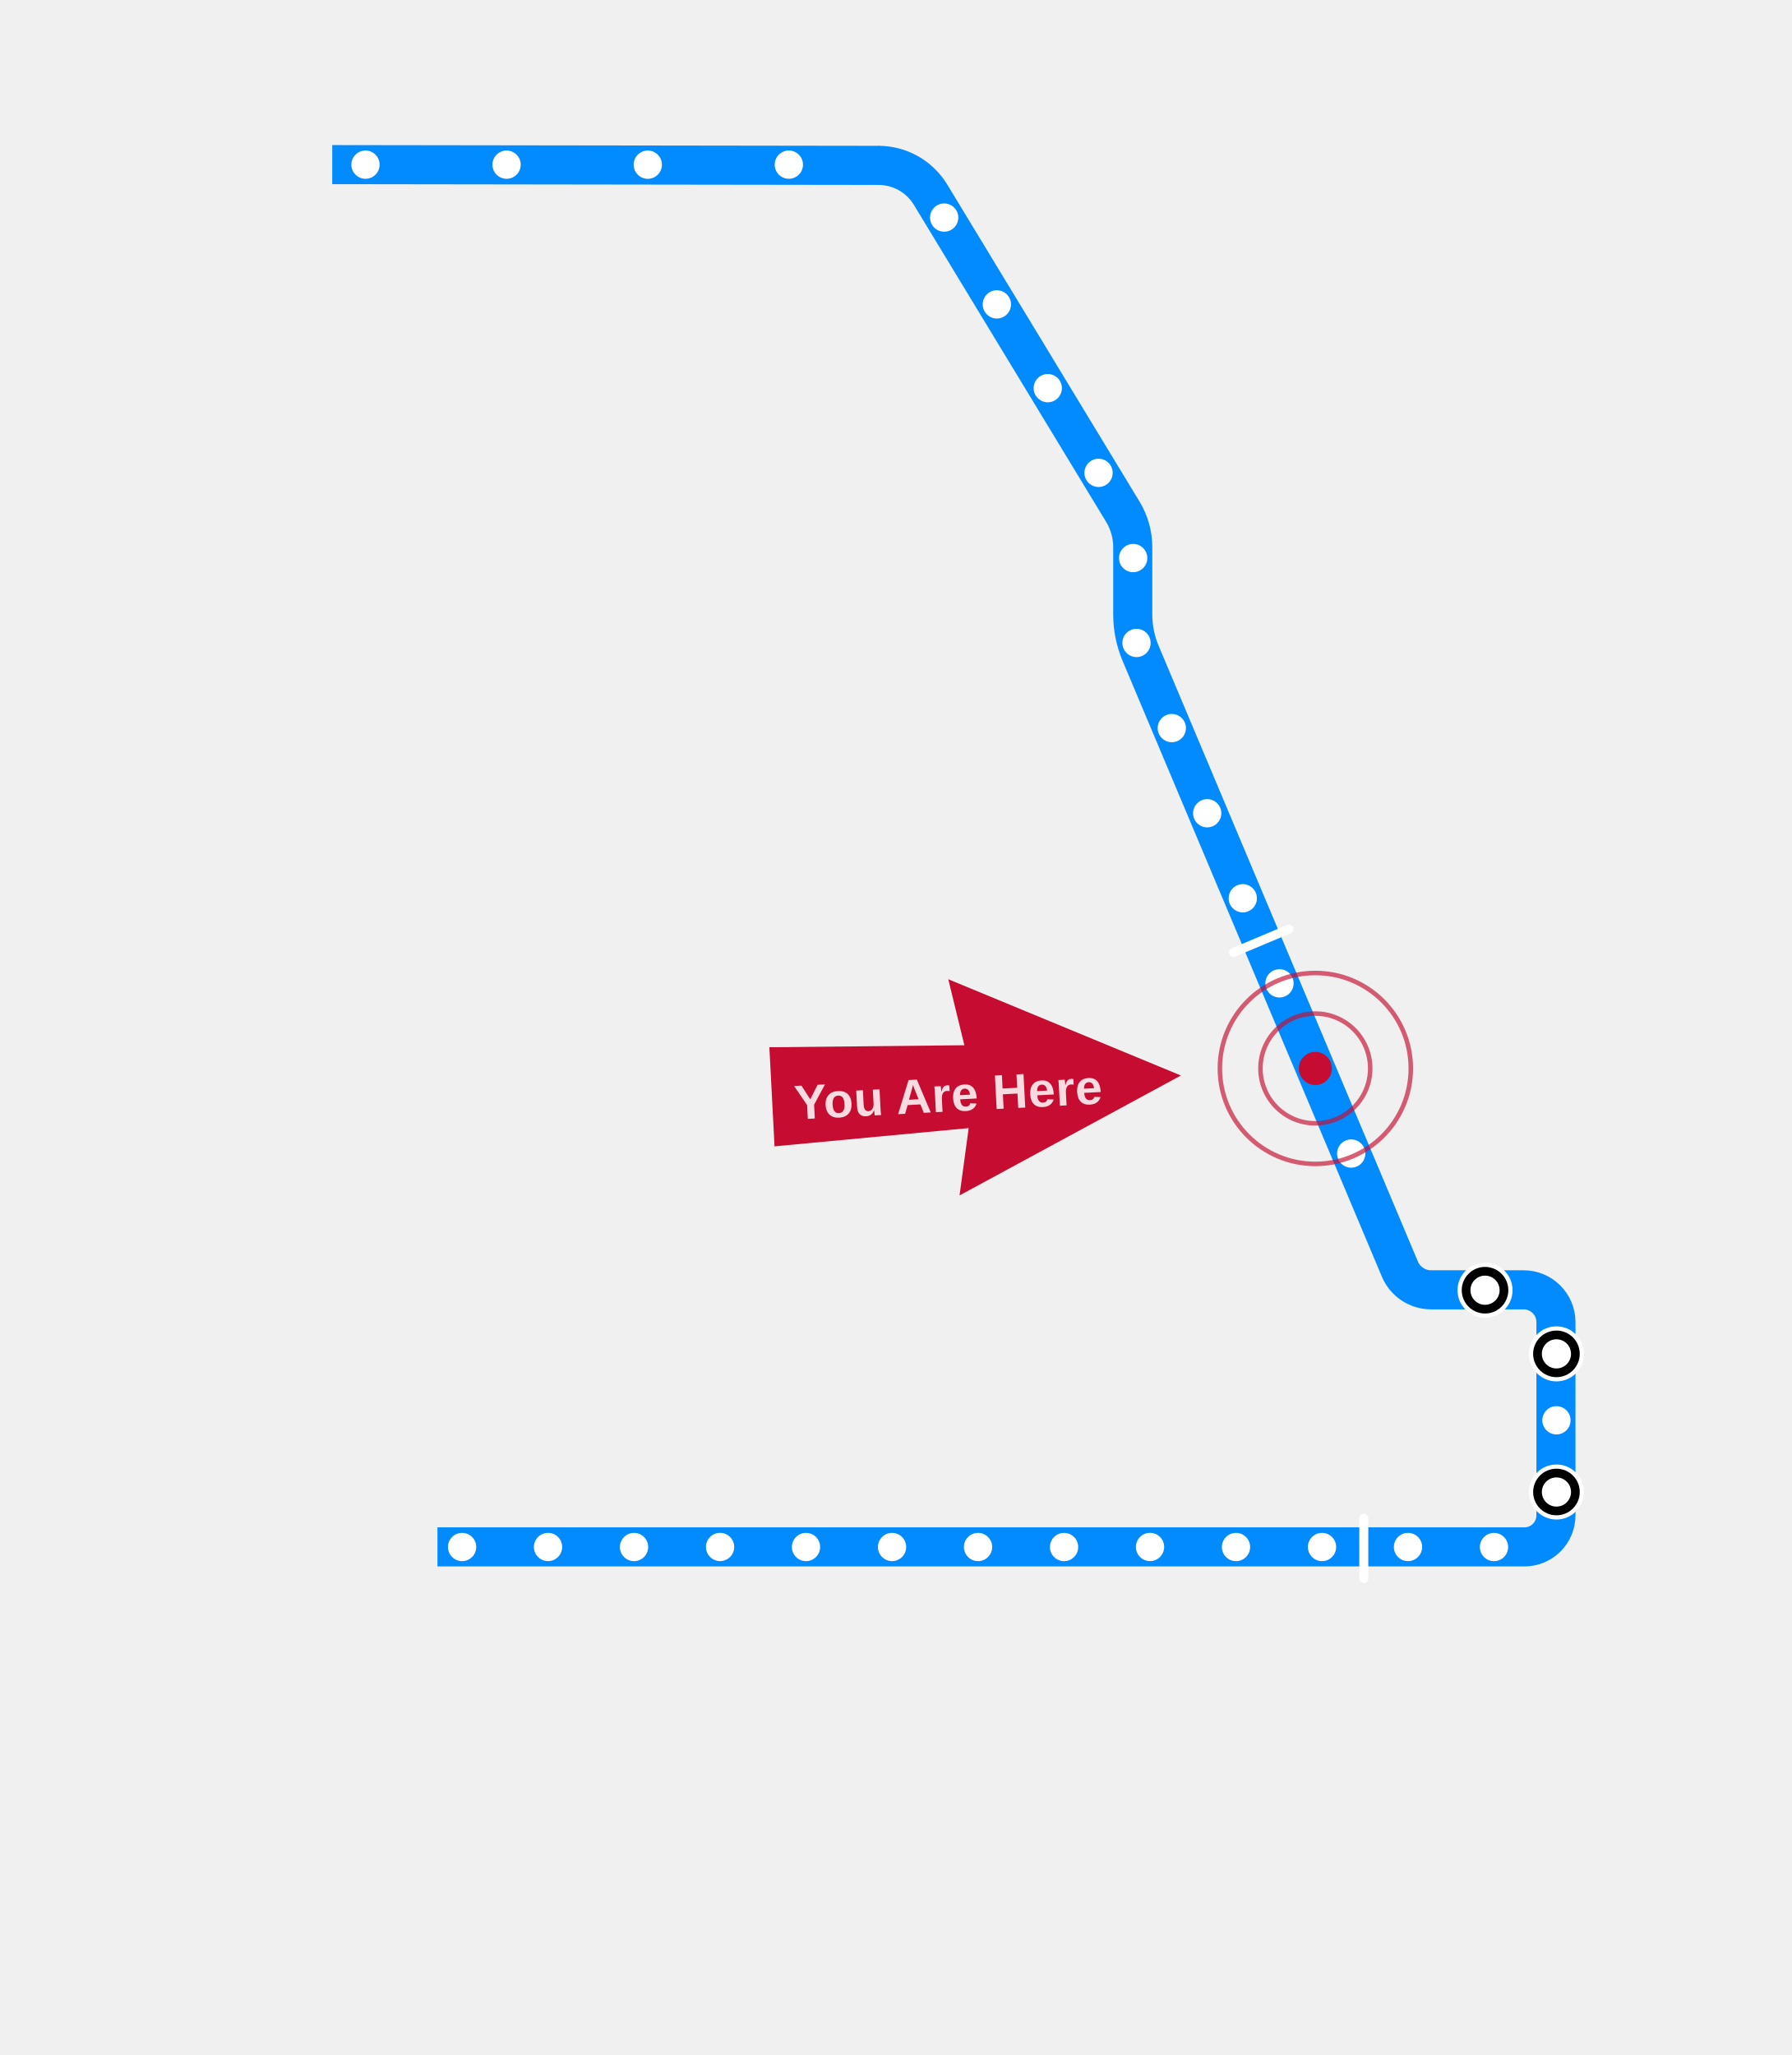
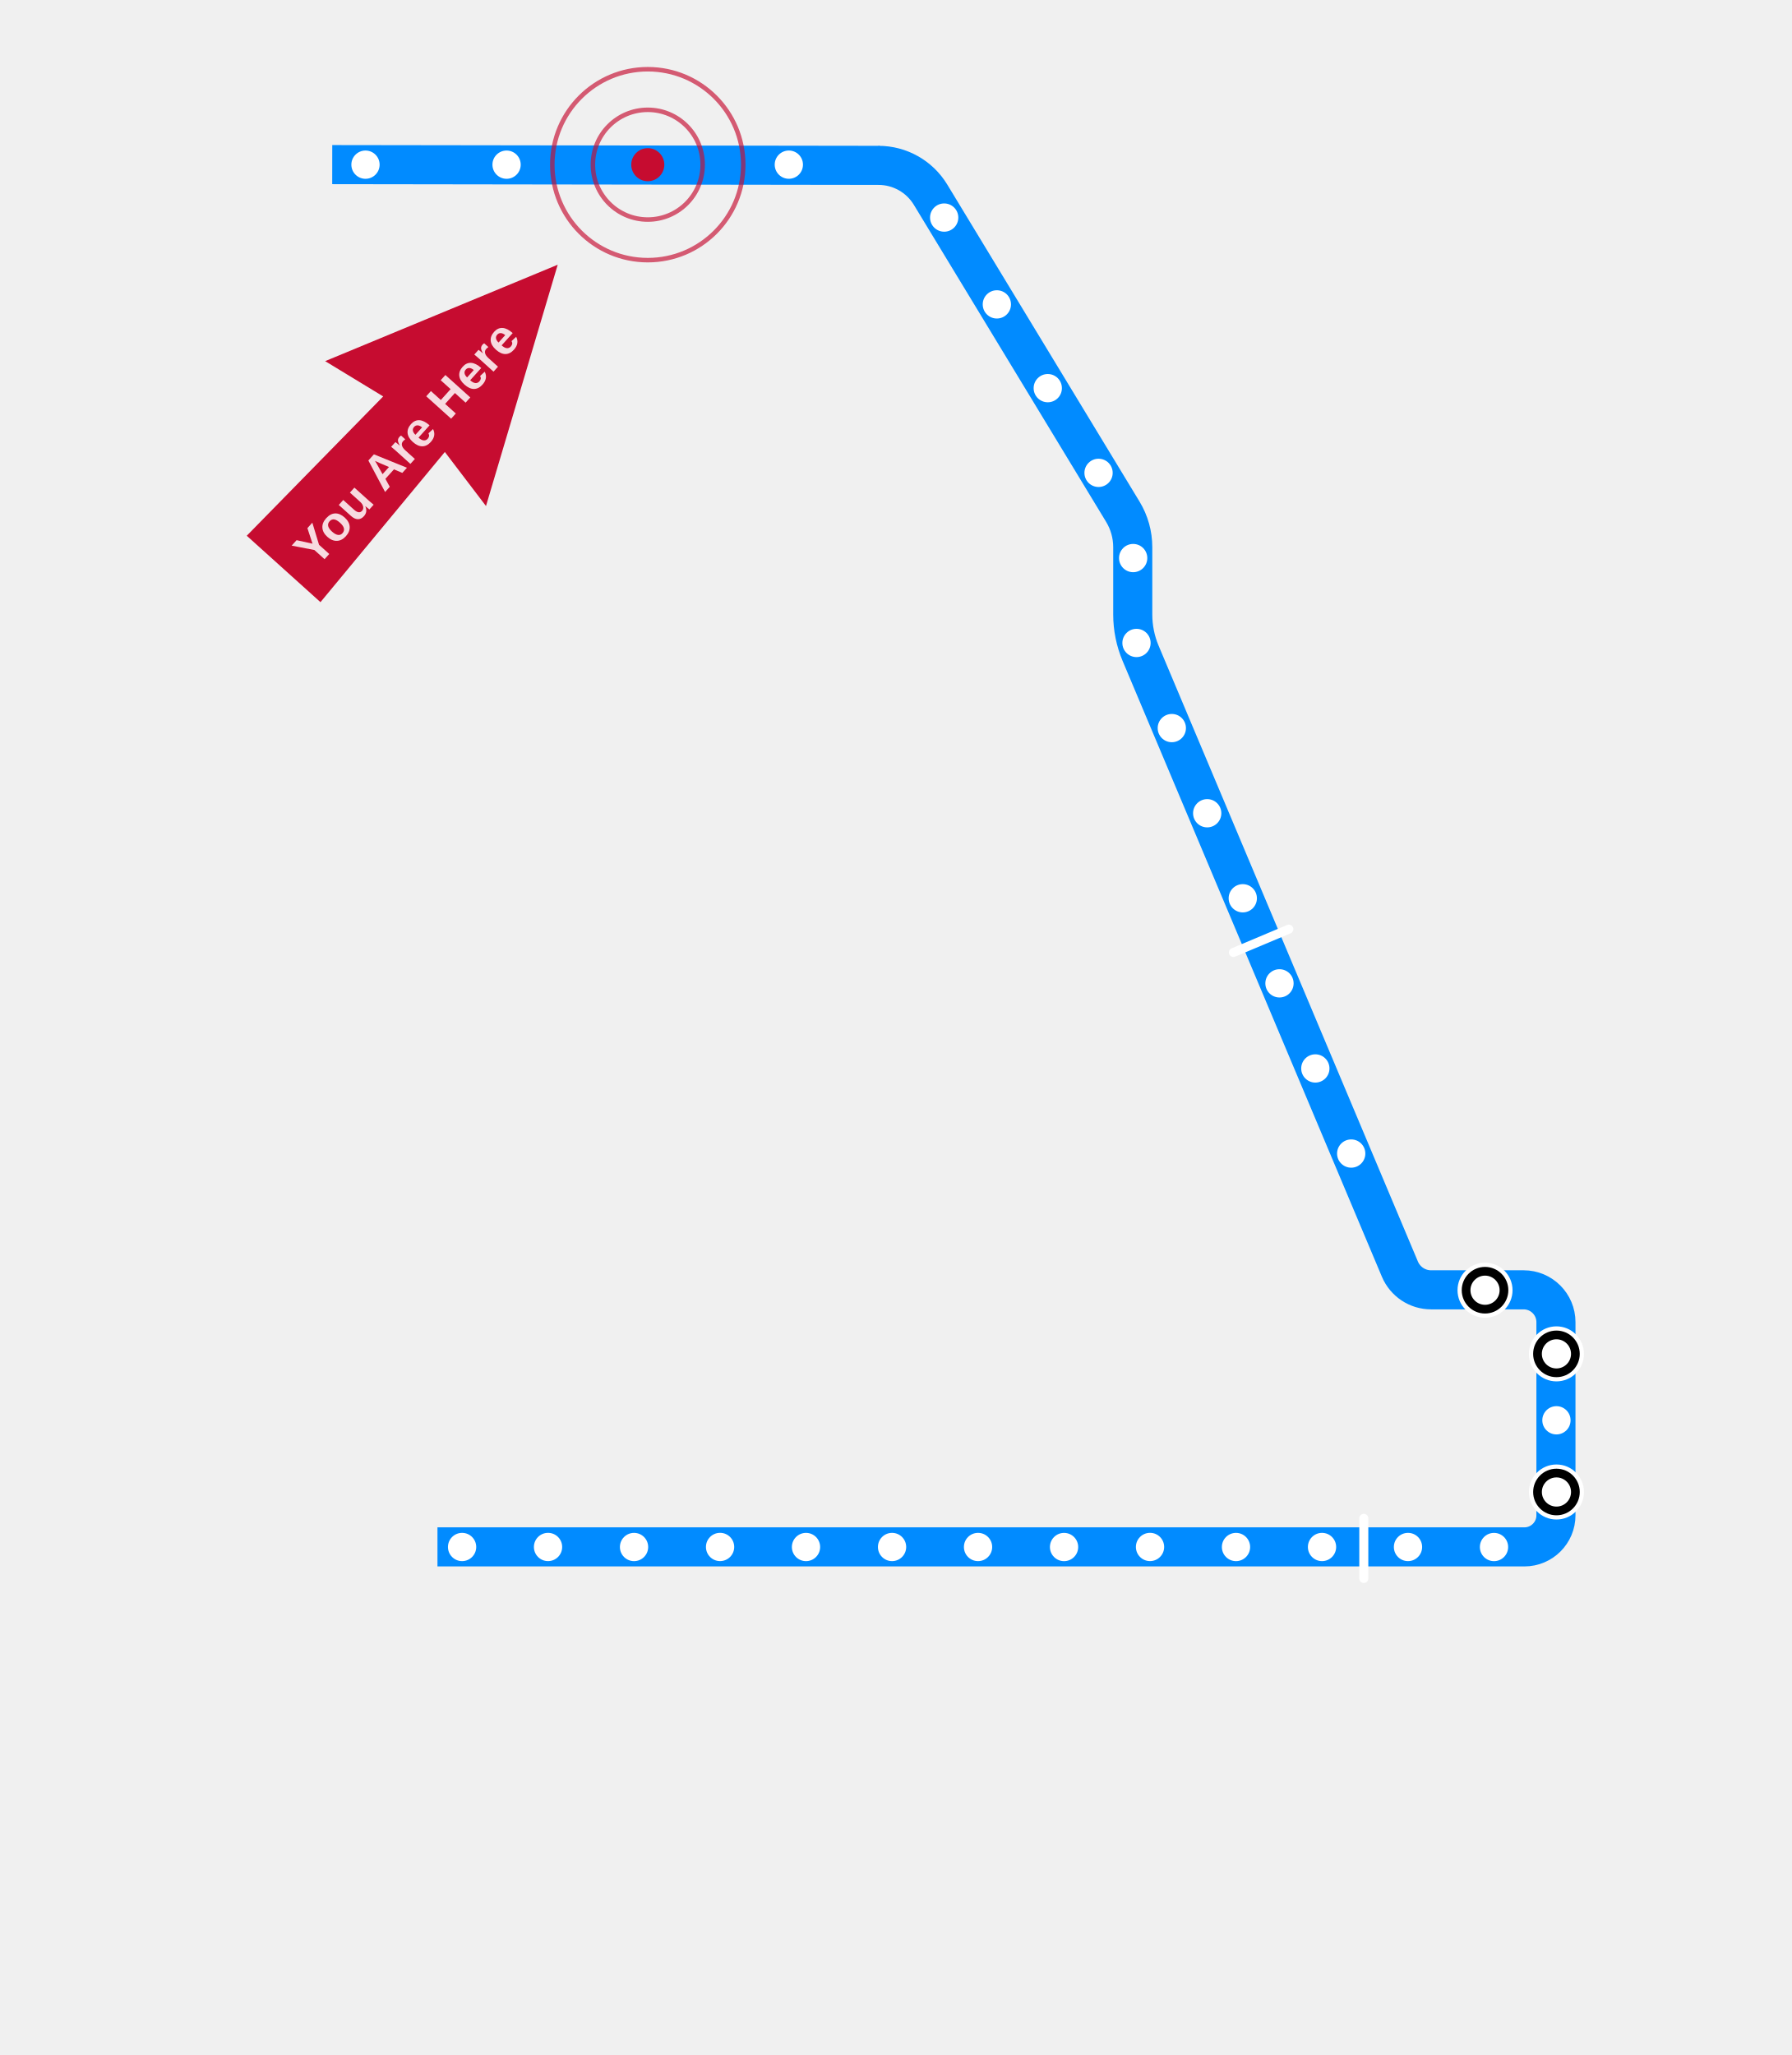
<svg xmlns="http://www.w3.org/2000/svg" width="1192" height="1367" viewBox="-185 -50 1192 1367">
  <path id="Path" fill="#000000" stroke="#018bff" stroke-width="26" d="M 36 59.5 L 400 60.002" />
  <path id="path1" fill="none" stroke="#018bff" stroke-width="26" d="M 400 60 L 399.36 60 C 413.518 60 426.649 67.394 433.99 79.5 L 561.9 290.41 C 566.217 297.525 568.5 305.688 568.5 314.01 L 568.5 358.75 C 568.499 367.615 570.27 376.39 573.71 384.56 L 746.2 794.23 C 749.713 802.575 757.886 808.001 766.94 808 L 828.5 808 C 840.374 808 850 817.626 850 829.5 L 850 958 C 850 969.598 840.598 979 829 979 L 106 979" />
  <path id="path2" fill="#ffffff" stroke="none" d="M 67.52 59.54 C 67.52 64.731 63.311 68.94 58.12 68.94 C 52.929 68.94 48.72 64.731 48.72 59.54 C 48.72 54.349 52.929 50.14 58.12 50.14 C 63.311 50.14 67.52 54.349 67.52 59.54 Z" />
  <path id="path3" fill="#ffffff" stroke="none" d="M 161.37 59.54 C 161.37 64.731 157.161 68.94 151.97 68.94 C 146.779 68.94 142.57 64.731 142.57 59.54 C 142.57 54.349 146.779 50.14 151.97 50.14 C 157.161 50.14 161.37 54.349 161.37 59.54 Z" />
  <path id="path4" fill="#ffffff" stroke="none" d="M 255.3 59.55 C 255.3 64.741 251.091 68.95 245.9 68.95 C 240.709 68.95 236.5 64.741 236.5 59.55 C 236.5 54.359 240.709 50.15 245.9 50.15 C 251.091 50.15 255.3 54.359 255.3 59.55 Z" />
  <path id="path5" fill="#ffffff" stroke="none" d="M 349.13 59.53 C 349.13 64.721 344.921 68.93 339.73 68.93 C 334.539 68.93 330.33 64.721 330.33 59.53 C 330.33 54.339 334.539 50.13 339.73 50.13 C 344.921 50.13 349.13 54.339 349.13 59.53 Z" />
  <path id="path6" fill="#ffffff" stroke="none" d="M 452.46 94.73 C 452.46 99.922 448.251 104.13 443.06 104.13 C 437.869 104.13 433.66 99.922 433.66 94.73 C 433.66 89.539 437.869 85.33 443.06 85.33 C 448.251 85.33 452.46 89.539 452.46 94.73 Z" />
  <path id="path7" fill="#ffffff" stroke="none" d="M 487.5 152.48 C 487.5 157.672 483.291 161.88 478.1 161.88 C 472.909 161.88 468.7 157.672 468.7 152.48 C 468.7 147.289 472.909 143.08 478.1 143.08 C 483.291 143.08 487.5 147.289 487.5 152.48 Z" />
  <path id="path8" fill="#ffffff" stroke="none" d="M 521.37 208.2 C 521.37 213.391 517.161 217.6 511.97 217.6 C 506.779 217.6 502.57 213.391 502.57 208.2 C 502.57 203.009 506.779 198.8 511.97 198.8 C 517.161 198.8 521.37 203.009 521.37 208.2 Z" />
  <path id="path9" fill="#ffffff" stroke="none" d="M 555.15 264.55 C 555.15 269.741 550.941 273.95 545.75 273.95 C 540.559 273.95 536.35 269.741 536.35 264.55 C 536.35 259.359 540.559 255.15 545.75 255.15 C 550.941 255.15 555.15 259.359 555.15 264.55 Z" />
  <path id="path10" fill="#ffffff" stroke="none" d="M 578.17 321.23 C 578.17 326.422 573.961 330.63 568.77 330.63 C 563.579 330.63 559.37 326.422 559.37 321.23 C 559.37 316.039 563.579 311.83 568.77 311.83 C 573.961 311.83 578.17 316.039 578.17 321.23 Z" />
  <path id="path11" fill="#ffffff" stroke="none" d="M 580.39 377.7 C 580.39 382.891 576.181 387.1 570.99 387.1 C 565.799 387.1 561.59 382.891 561.59 377.7 C 561.59 372.509 565.799 368.3 570.99 368.3 C 576.181 368.3 580.39 372.509 580.39 377.7 Z" />
  <path id="path12" fill="#ffffff" stroke="none" d="M 603.88 434.33 C 603.88 439.521 599.671 443.73 594.48 443.73 C 589.289 443.73 585.08 439.521 585.08 434.33 C 585.08 429.139 589.289 424.93 594.48 424.93 C 599.671 424.93 603.88 429.139 603.88 434.33 Z" />
  <path id="path13" fill="#ffffff" stroke="none" d="M 627.42 490.98 C 627.42 496.172 623.211 500.38 618.02 500.38 C 612.829 500.38 608.62 496.172 608.62 490.98 C 608.62 485.789 612.829 481.58 618.02 481.58 C 623.211 481.58 627.42 485.789 627.42 490.98 Z" />
  <path id="path14" fill="#ffffff" stroke="none" d="M 651.09 547.54 C 651.09 552.732 646.881 556.94 641.69 556.94 C 636.499 556.94 632.29 552.732 632.29 547.54 C 632.29 542.349 636.499 538.14 641.69 538.14 C 646.881 538.14 651.09 542.349 651.09 547.54 Z" />
  <path id="path15" fill="#ffffff" stroke="none" d="M 675.5 604.13 C 675.5 609.321 671.292 613.53 666.1 613.53 C 660.909 613.53 656.7 609.321 656.7 604.13 C 656.7 598.939 660.909 594.73 666.1 594.73 C 671.292 594.73 675.5 598.939 675.5 604.13 Z" />
  <path id="path16" fill="#ffffff" stroke="none" d="M 699.35 660.74 C 699.35 665.931 695.141 670.14 689.95 670.14 C 684.759 670.14 680.55 665.931 680.55 660.74 C 680.55 655.549 684.759 651.34 689.95 651.34 C 695.141 651.34 699.35 655.549 699.35 660.74 Z" />
  <path id="path17" fill="#ffffff" stroke="none" d="M 723.21 717.35 C 723.21 722.542 719.001 726.75 713.81 726.75 C 708.619 726.75 704.41 722.542 704.41 717.35 C 704.41 712.159 708.619 707.95 713.81 707.95 C 719.001 707.95 723.21 712.159 723.21 717.35 Z" />
  <path id="path18" fill="#ffffff" stroke="none" d="M 859.73 894.79 C 859.73 899.982 855.521 904.19 850.33 904.19 C 845.139 904.19 840.93 899.982 840.93 894.79 C 840.93 889.599 845.139 885.39 850.33 885.39 C 855.521 885.39 859.73 889.599 859.73 894.79 Z" />
  <path id="path19" fill="#ffffff" stroke="none" d="M 131.78 979.07 C 131.78 984.261 127.571 988.47 122.38 988.47 C 117.189 988.47 112.98 984.261 112.98 979.07 C 112.98 973.879 117.189 969.67 122.38 969.67 C 127.571 969.67 131.78 973.879 131.78 979.07 Z" />
  <path id="path20" fill="#ffffff" stroke="none" d="M 188.95 979.06 C 188.95 984.251 184.741 988.46 179.55 988.46 C 174.359 988.46 170.15 984.251 170.15 979.06 C 170.15 973.869 174.359 969.66 179.55 969.66 C 184.741 969.66 188.95 973.869 188.95 979.06 Z" />
  <path id="path21" fill="#ffffff" stroke="none" d="M 246.16 979.08 C 246.16 984.271 241.951 988.48 236.76 988.48 C 231.569 988.48 227.36 984.271 227.36 979.08 C 227.36 973.889 231.569 969.68 236.76 969.68 C 241.951 969.68 246.16 973.889 246.16 979.08 Z" />
  <path id="path22" fill="#ffffff" stroke="none" d="M 303.39 979.05 C 303.39 984.241 299.181 988.45 293.99 988.45 C 288.799 988.45 284.59 984.241 284.59 979.05 C 284.59 973.859 288.799 969.65 293.99 969.65 C 299.181 969.65 303.39 973.859 303.39 979.05 Z" />
  <path id="path23" fill="#ffffff" stroke="none" d="M 360.55 979.08 C 360.55 984.271 356.341 988.48 351.15 988.48 C 345.959 988.48 341.75 984.271 341.75 979.08 C 341.75 973.889 345.959 969.68 351.15 969.68 C 356.341 969.68 360.55 973.889 360.55 979.08 Z" />
  <path id="path24" fill="#ffffff" stroke="none" d="M 417.79 979.07 C 417.79 984.261 413.581 988.47 408.39 988.47 C 403.199 988.47 398.99 984.261 398.99 979.07 C 398.99 973.879 403.199 969.67 408.39 969.67 C 413.581 969.67 417.79 973.879 417.79 979.07 Z" />
  <path id="path25" fill="#ffffff" stroke="none" d="M 474.99 979.07 C 474.99 984.261 470.781 988.47 465.59 988.47 C 460.399 988.47 456.19 984.261 456.19 979.07 C 456.19 973.879 460.399 969.67 465.59 969.67 C 470.781 969.67 474.99 973.879 474.99 979.07 Z" />
  <path id="path26" fill="#ffffff" stroke="none" d="M 532.2 979.09 C 532.2 984.281 527.991 988.49 522.8 988.49 C 517.609 988.49 513.4 984.281 513.4 979.09 C 513.4 973.898 517.609 969.69 522.8 969.69 C 527.991 969.69 532.2 973.898 532.2 979.09 Z" />
  <path id="path27" fill="#ffffff" stroke="none" d="M 589.39 979.05 C 589.39 984.241 585.181 988.45 579.99 988.45 C 574.799 988.45 570.59 984.241 570.59 979.05 C 570.59 973.859 574.799 969.65 579.99 969.65 C 585.181 969.65 589.39 973.859 589.39 979.05 Z" />
  <path id="path28" fill="#ffffff" stroke="none" d="M 646.58 979.08 C 646.58 984.271 642.371 988.48 637.18 988.48 C 631.989 988.48 627.78 984.271 627.78 979.08 C 627.78 973.889 631.989 969.68 637.18 969.68 C 642.371 969.68 646.58 973.889 646.58 979.08 Z" />
  <path id="path29" fill="#ffffff" stroke="none" d="M 703.8 979.07 C 703.8 984.261 699.591 988.47 694.4 988.47 C 689.208 988.47 685 984.261 685 979.07 C 685 973.879 689.208 969.67 694.4 969.67 C 699.591 969.67 703.8 973.879 703.8 979.07 Z" />
  <path id="path30" fill="#ffffff" stroke="none" d="M 760.99 979.07 C 760.99 984.261 756.781 988.47 751.59 988.47 C 746.398 988.47 742.19 984.261 742.19 979.07 C 742.19 973.879 746.398 969.67 751.59 969.67 C 756.781 969.67 760.99 973.879 760.99 979.07 Z" />
  <path id="path31" fill="#ffffff" stroke="none" d="M 818.2 979.09 C 818.2 984.281 813.991 988.49 808.8 988.49 C 803.609 988.49 799.4 984.281 799.4 979.09 C 799.4 973.898 803.609 969.69 808.8 969.69 C 813.991 969.69 818.2 973.898 818.2 979.09 Z" />
  <clipPath id="clipPath1">
    <path d="M 780 786 L 826 786 L 826 832 L 780 832 Z" />
  </clipPath>
  <path id="path32" fill="#ffffff" stroke="none" clip-path="url(#clipPath1)" d="M 821.13 808.26 C 821.13 818.367 812.937 826.56 802.83 826.56 C 792.723 826.56 784.53 818.367 784.53 808.26 C 784.53 798.153 792.723 789.96 802.83 789.96 C 812.937 789.96 821.13 798.153 821.13 808.26 Z" />
  <path id="path33" fill="#ffffff" stroke="none" d="M 868.63 850.6 C 868.63 860.707 860.437 868.9 850.33 868.9 C 840.223 868.9 832.03 860.707 832.03 850.6 C 832.03 840.493 840.223 832.3 850.33 832.3 C 860.437 832.3 868.63 840.493 868.63 850.6 Z" />
  <path id="path34" fill="#ffffff" stroke="none" d="M 868.64 942.49 C 868.64 952.597 860.447 960.79 850.34 960.79 C 840.233 960.79 832.04 952.597 832.04 942.49 C 832.04 932.383 840.233 924.19 850.34 924.19 C 860.447 924.19 868.64 932.383 868.64 942.49 Z" />
  <path id="path35" fill="#000000" stroke="none" d="M 818.33 808.26 C 818.33 816.82 811.39 823.76 802.83 823.76 C 794.27 823.76 787.33 816.82 787.33 808.26 C 787.33 799.7 794.27 792.76 802.83 792.76 C 811.39 792.76 818.33 799.7 818.33 808.26 Z" />
  <path id="path36" fill="#000000" stroke="none" d="M 865.83 850.6 C 865.83 859.16 858.89 866.1 850.33 866.1 C 841.77 866.1 834.83 859.16 834.83 850.6 C 834.83 842.04 841.77 835.1 850.33 835.1 C 858.89 835.1 865.83 842.04 865.83 850.6 Z" />
  <path id="path37" fill="#000000" stroke="none" d="M 865.84 942.49 C 865.84 951.05 858.9 957.99 850.34 957.99 C 841.78 957.99 834.84 951.05 834.84 942.49 C 834.84 933.93 841.78 926.99 850.34 926.99 C 858.9 926.99 865.84 933.93 865.84 942.49 Z" />
  <path id="path38" fill="#ffffff" stroke="none" d="M 812.53 808.26 C 812.53 813.617 808.187 817.96 802.83 817.96 C 797.473 817.96 793.13 813.617 793.13 808.26 C 793.13 802.903 797.473 798.56 802.83 798.56 C 808.187 798.56 812.53 802.903 812.53 808.26 Z" />
  <path id="path39" fill="#ffffff" stroke="none" d="M 860.03 850.6 C 860.03 855.957 855.687 860.3 850.33 860.3 C 844.973 860.3 840.63 855.957 840.63 850.6 C 840.63 845.243 844.973 840.9 850.33 840.9 C 855.687 840.9 860.03 845.243 860.03 850.6 Z" />
  <path id="path40" fill="#ffffff" stroke="none" d="M 860.04 942.49 C 860.04 947.847 855.697 952.19 850.34 952.19 C 844.983 952.19 840.64 947.847 840.64 942.49 C 840.64 937.133 844.983 932.79 850.34 932.79 C 855.697 932.79 860.04 937.133 860.04 942.49 Z" />
  <path id="divider-damen-division" fill="#000000" stroke="#ffffff" stroke-width="6" stroke-linecap="round" d="M 635.46 583.6 L 672.33 568.07" />
  <path id="divider-uic-clinton" fill="#000000" stroke="#ffffff" stroke-width="6" stroke-linecap="round" d="M 722.19 960 L 722.19 1000" />
-   <circle cx="689.95" cy="660.74" r="36.5" fill="none" stroke="#c60c30" stroke-width="3" opacity="0.66" />
-   <circle cx="689.95" cy="660.74" r="63.5" fill="none" stroke="#c60c30" stroke-width="3" opacity="0.66" />
-   <circle id="coverage-dot" cx="689.95" cy="660.74" r="11" fill="#c60c30" stroke="none" />
-   <g id="you-are-here" transform="translate(-115.24,-165.28) rotate(12.00,715.77,830.71)">
+   <circle cx="245.9" cy="59.55" r="36.5" fill="none" stroke="#c60c30" stroke-width="3" opacity="0.66" />
+   <circle cx="245.9" cy="59.55" r="63.5" fill="none" stroke="#c60c30" stroke-width="3" opacity="0.66" />
+   <circle id="coverage-dot" cx="245.9" cy="59.55" r="11" fill="#c60c30" stroke="none" />
+   <g id="you-are-here" transform="translate(-529.78,-704.62) rotate(-33.00,715.77,830.71)">
    <g id="Group">
      <path id="path44" fill="#c60c30" stroke="none" d="M 461.16 933.009 L 584.958 894.288 L 588.322 939.351 L 715.769 830.71 L 551.095 800.246 L 570.688 840.965 L 444.097 869.253 Z" />
      <g id="g1">
        <text id="You-Are-Here" opacity="0.85" transform="matrix(0.966006 -0.258521 0.258521 0.966006 -206.4752 176.7925)" xml:space="preserve" x="464" y="886" font-family="Arial" font-size="32.4" font-weight="700" fill="#ffffff" letter-spacing="0.312">You Are Here</text>
      </g>
    </g>
  </g>
</svg>
